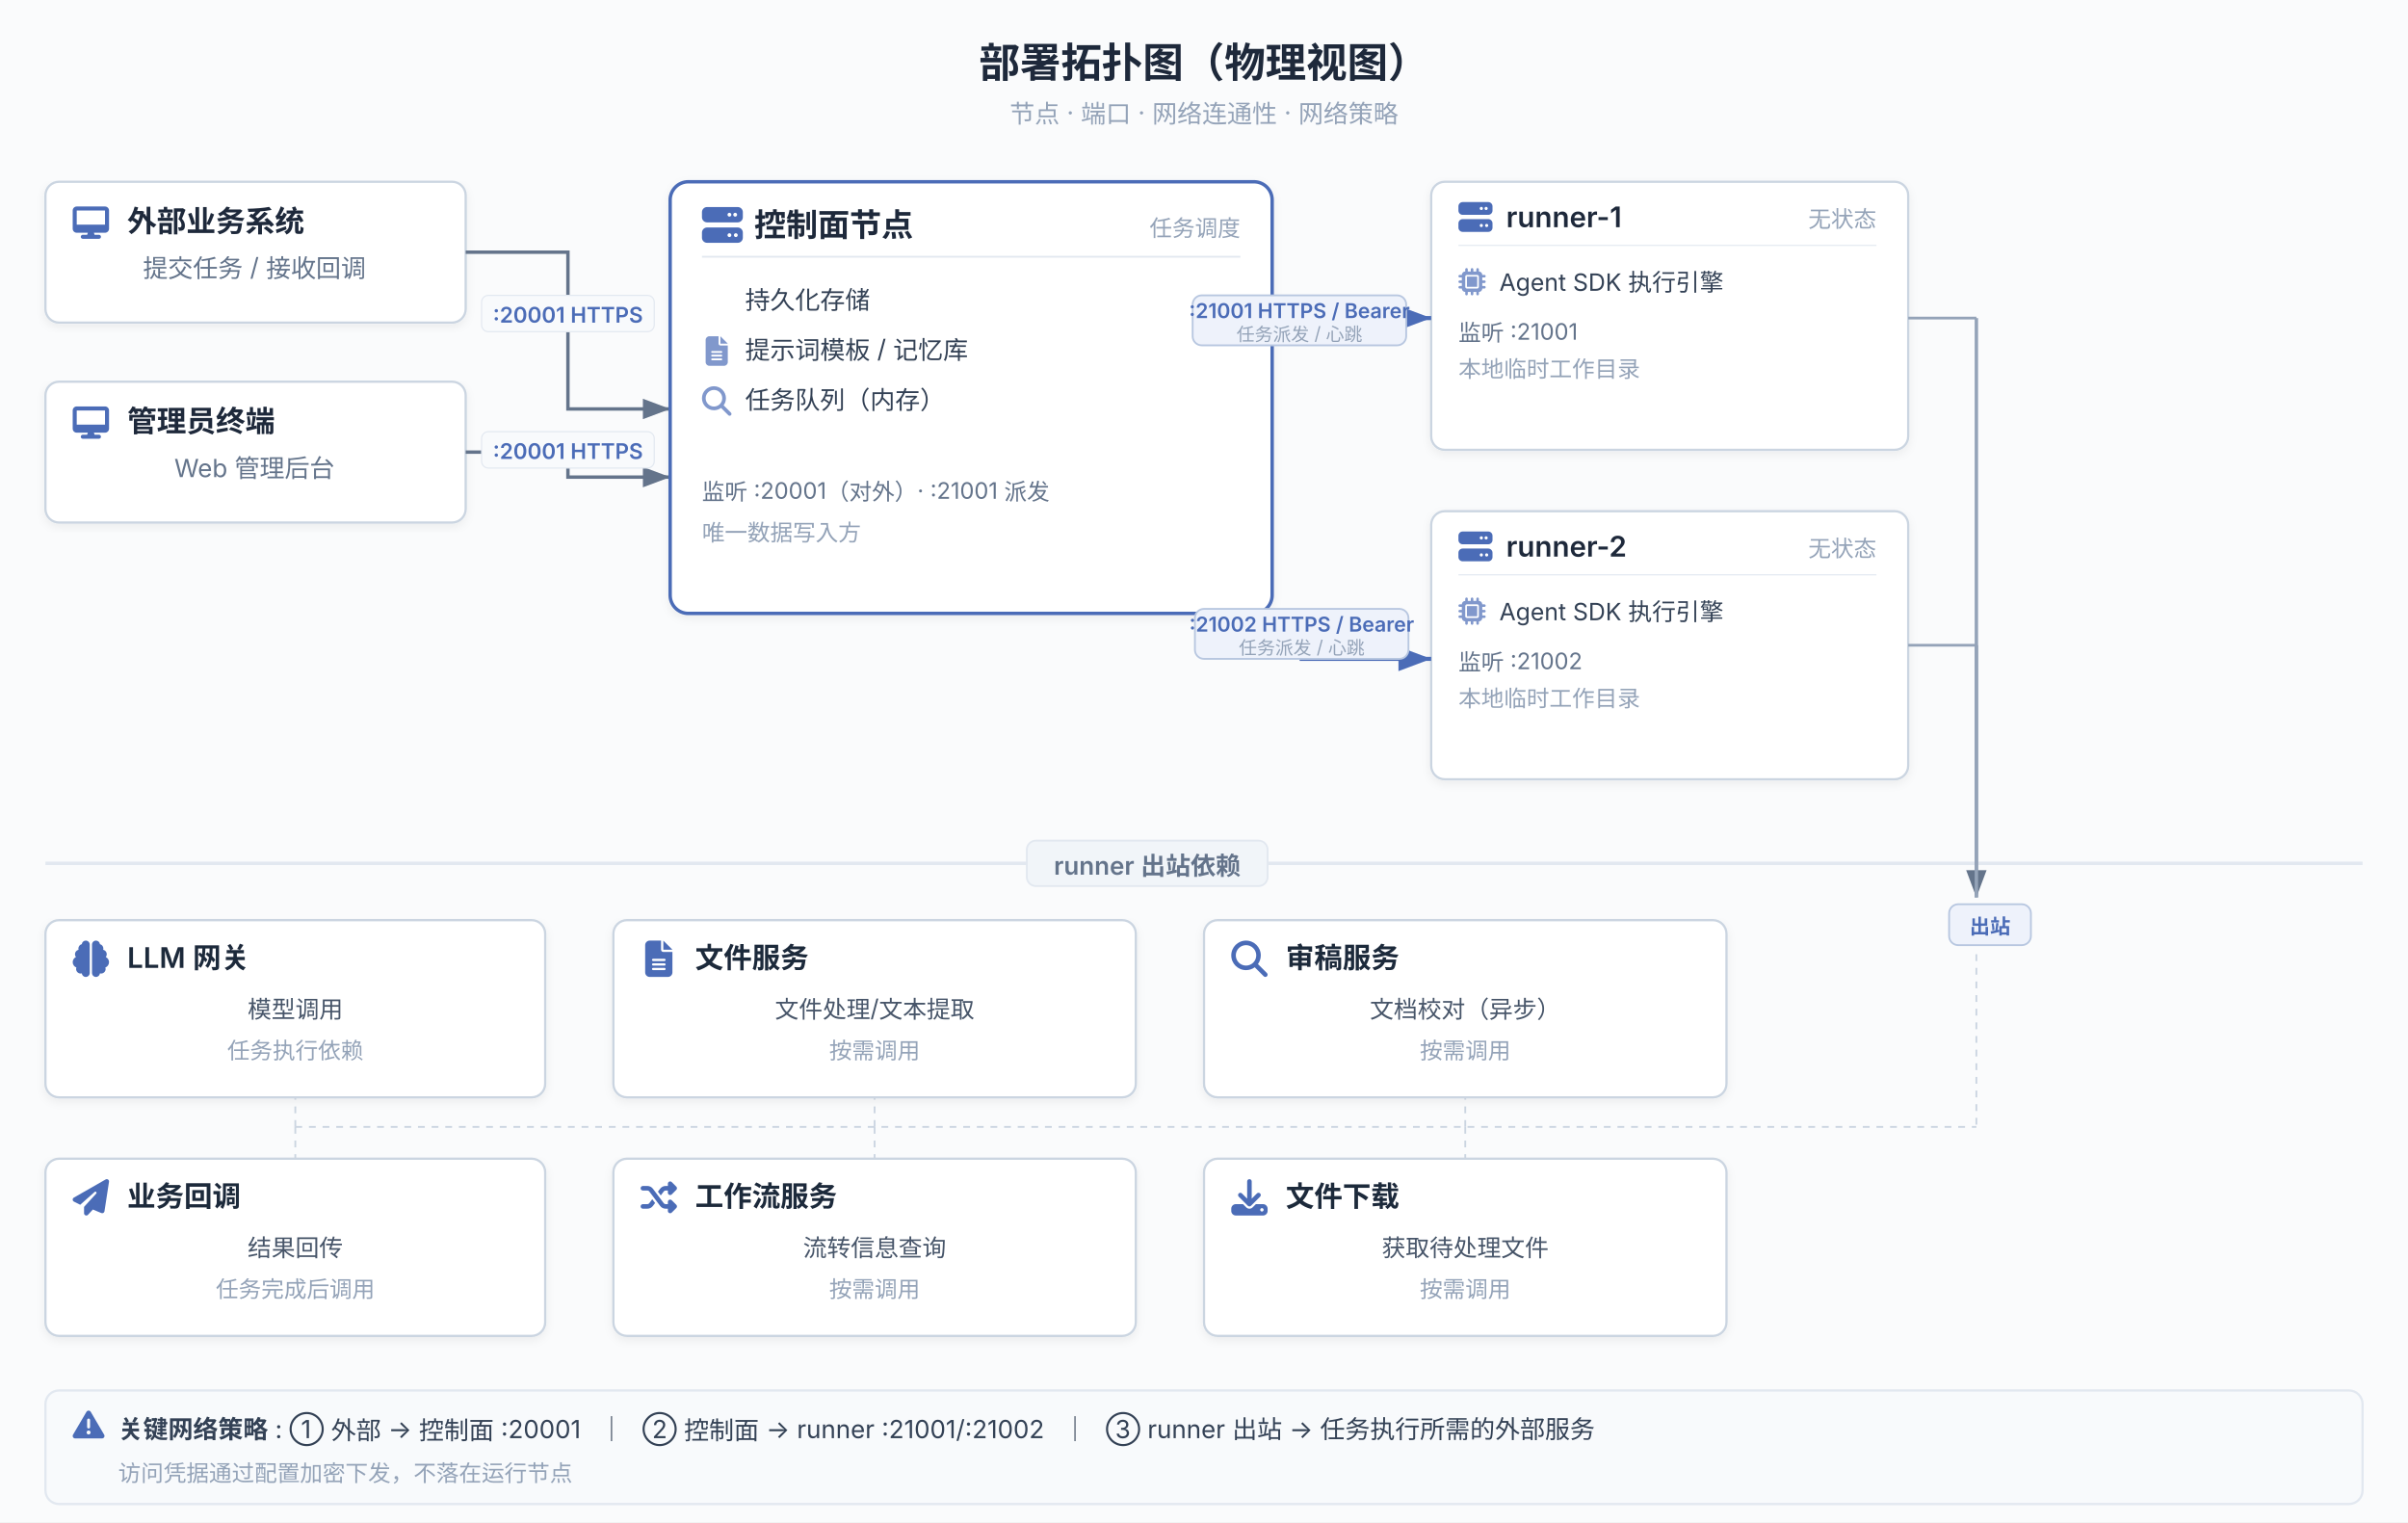
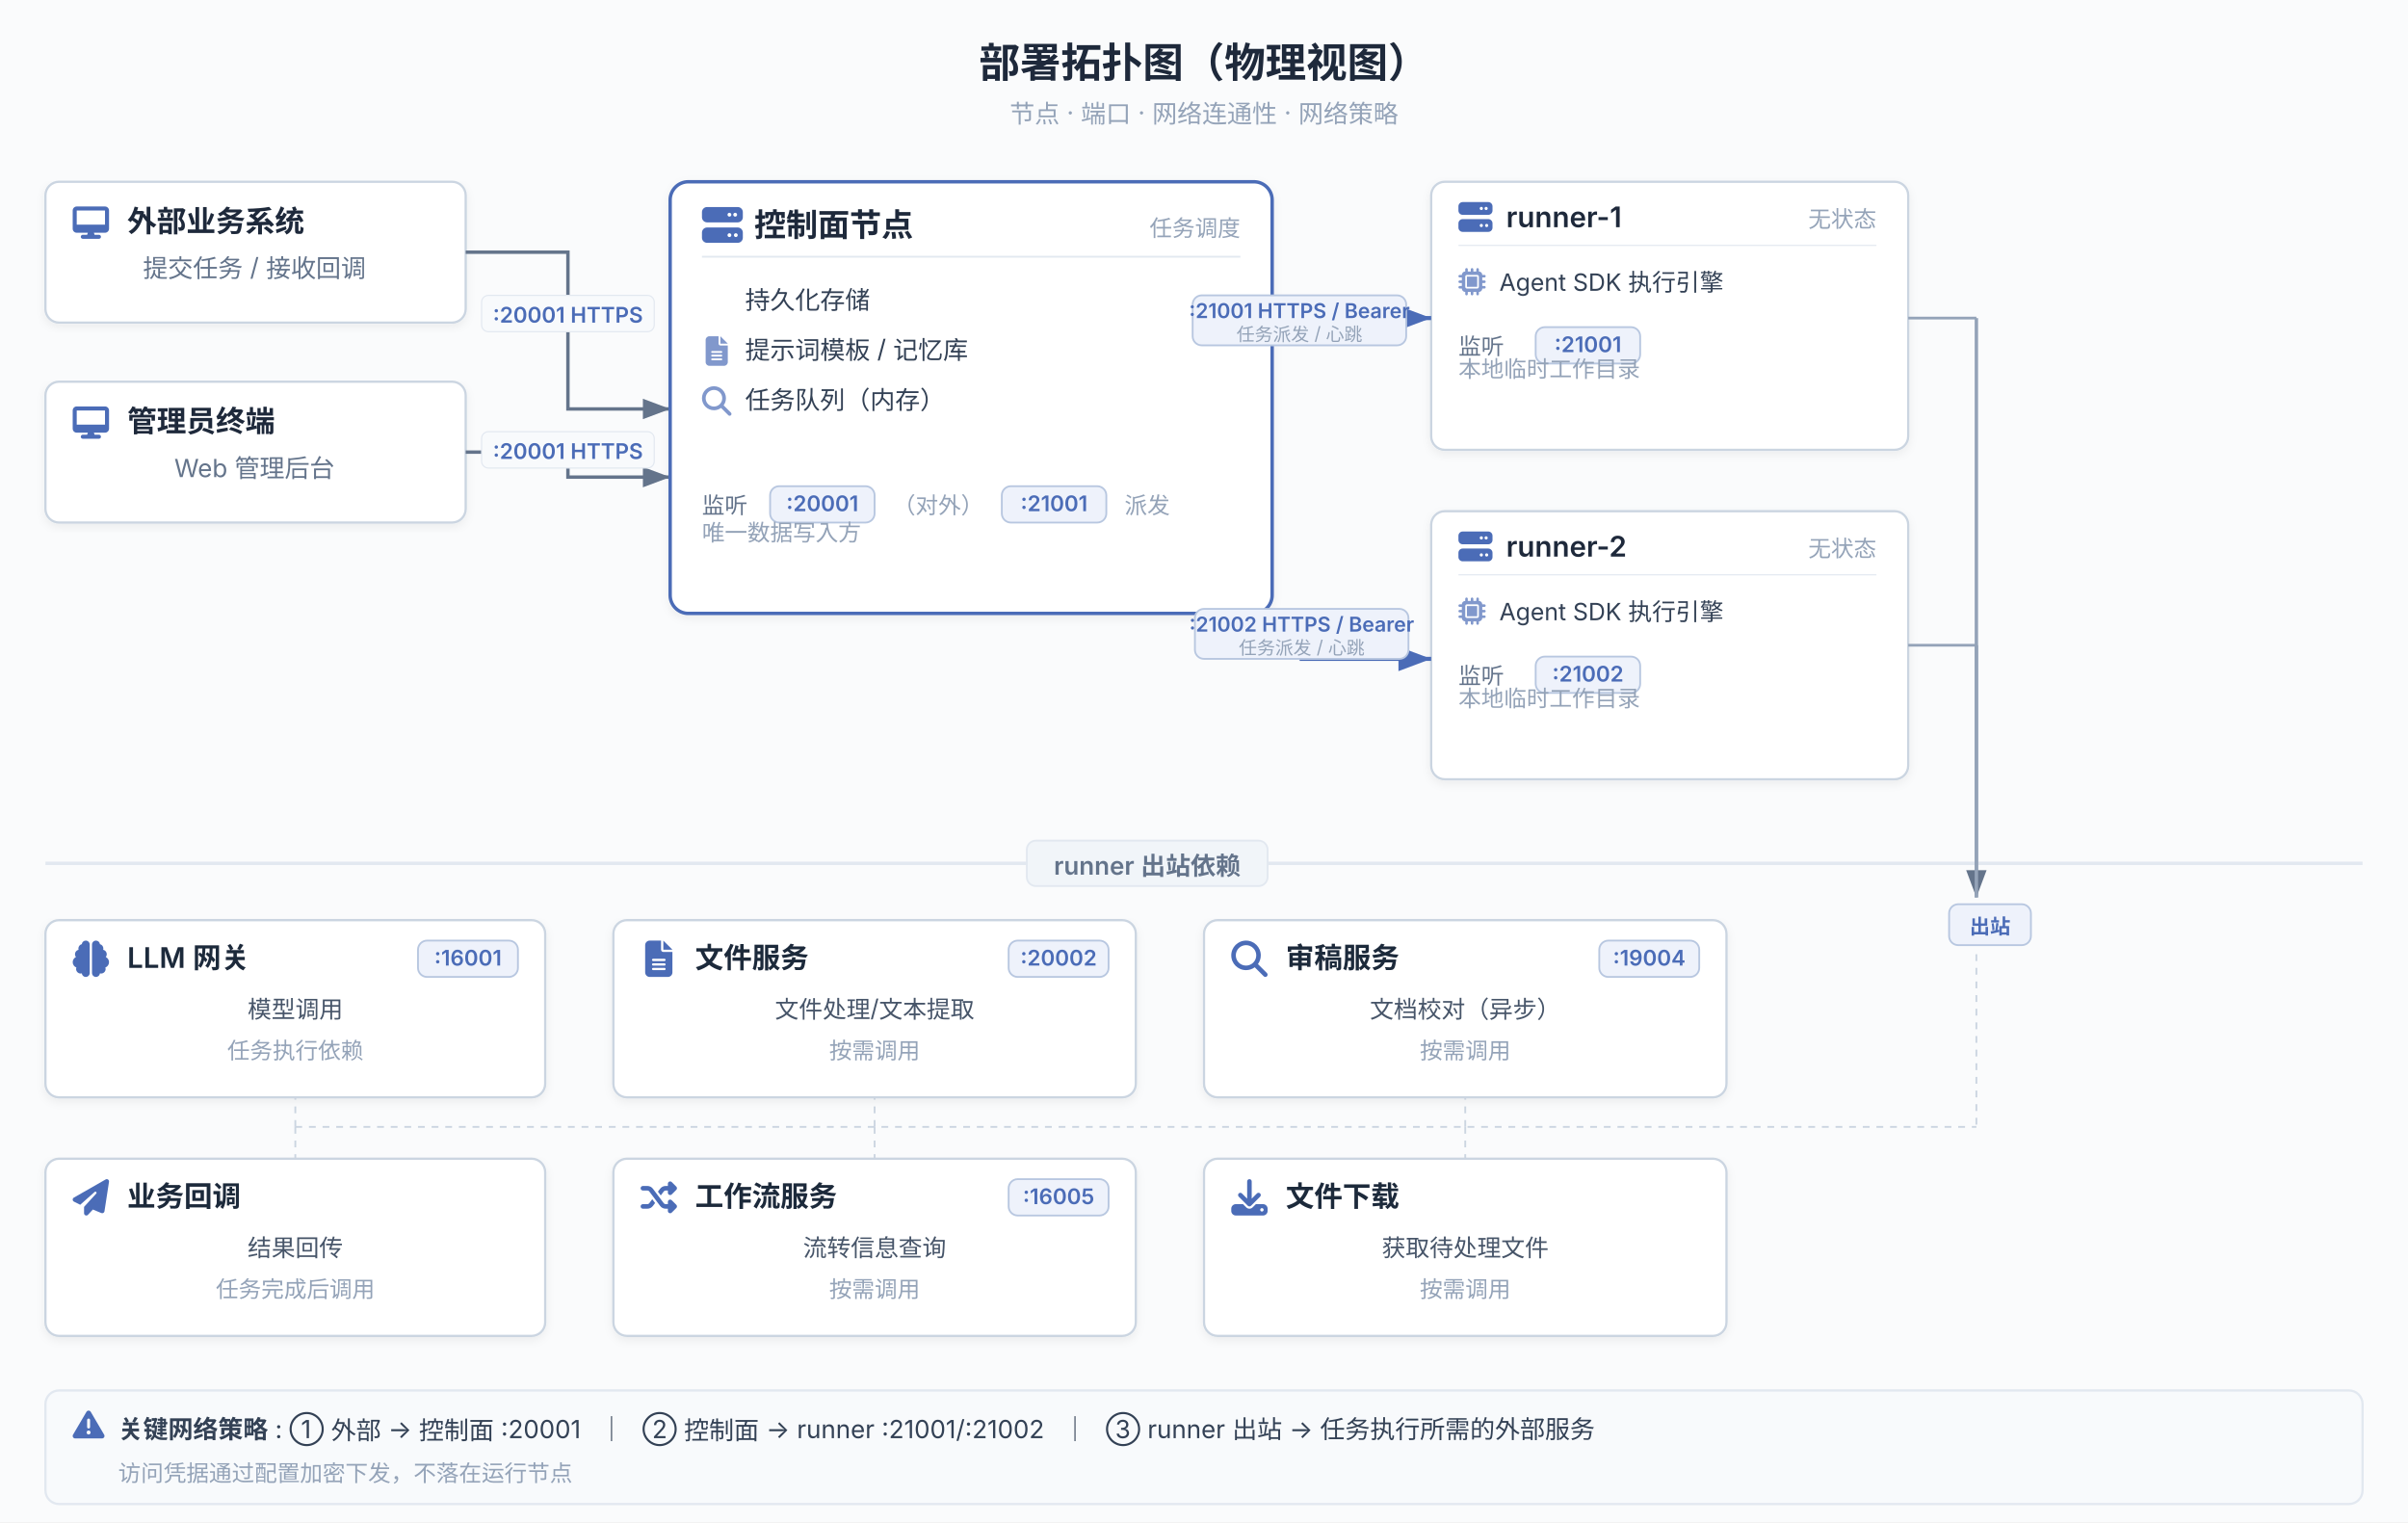
<svg xmlns="http://www.w3.org/2000/svg" viewBox="0 0 1060 670" font-family="system-ui, -apple-system, 'Noto Sans SC', sans-serif">
  <defs>
    <marker id="arr" markerWidth="8" markerHeight="6" refX="8" refY="3" orient="auto">
      <path d="M0,0 L8,3 L0,6 Z" fill="#64748b" />
    </marker>
    <marker id="arr-b" markerWidth="8" markerHeight="6" refX="8" refY="3" orient="auto">
      <path d="M0,0 L8,3 L0,6 Z" fill="#4b6cb7" />
    </marker>
    <filter id="sh" x="-3%" y="-3%" width="110%" height="110%">
      <feDropShadow dx="0" dy="1.5" stdDeviation="2" flood-color="#000" flood-opacity="0.06" />
    </filter>
    <symbol id="fa-server" viewBox="0 0 512 512">
      <path d="M64 32C28.7 32 0 60.7 0 96v64c0 35.3 28.7 64 64 64H448c35.3 0 64-28.7 64-64V96c0-35.3-28.7-64-64-64H64zm280 72a24 24 0 1 1 0 48 24 24 0 1 1 0-48zm48 24a24 24 0 1 1 48 0 24 24 0 1 1 -48 0zM64 288c-35.3 0-64 28.7-64 64v64c0 35.3 28.7 64 64 64H448c35.3 0 64-28.7 64-64V352c0-35.3-28.7-64-64-64H64zm280 72a24 24 0 1 1 0 48 24 24 0 1 1 0-48zm56 24a24 24 0 1 1 48 0 24 24 0 1 1 -48 0z" />
    </symbol>
    <symbol id="fa-desktop" viewBox="0 0 576 512">
      <path d="M64 0C28.7 0 0 28.7 0 64V352c0 35.3 28.7 64 64 64H240l-10.7 32H160c-17.7 0-32 14.3-32 32s14.3 32 32 32H416c17.7 0 32-14.3 32-32s-14.3-32-32-32H346.7L336 416H512c35.3 0 64-28.7 64-64V64c0-35.3-28.7-64-64-64H64zM512 64V288H64V64H512z" />
    </symbol>
    <symbol id="fa-brain" viewBox="0 0 512 512">
      <path d="M184 0c30.9 0 56 25.1 56 56V456c0 30.9-25.1 56-56 56c-28.9 0-52.7-21.9-55.7-50.1c-5.2 1.4-10.7 2.1-16.3 2.1c-35.3 0-64-28.7-64-64c0-7.4 1.3-14.6 3.6-21.2C21.4 367.4 0 338.2 0 304c0-31.9 18.7-59.5 45.8-72.3C37.1 220.8 32 207 32 192c0-30.7 21.6-56.3 50.4-62.6C80.8 123.9 80 118 80 112c0-29.9 20.6-55.1 48.3-62.1C131.3 21.9 155.1 0 184 0zM328 0c28.9 0 52.6 21.9 55.7 49.9c27.8 7 48.3 32.1 48.3 62.1c0 6-.8 11.9-2.4 17.4c28.8 6.2 50.4 31.9 50.4 62.6c0 15-5.1 28.8-13.8 39.7C493.3 244.5 512 272.1 512 304c0 34.2-21.4 63.4-51.6 74.8c2.3 6.6 3.6 13.8 3.6 21.2c0 35.3-28.7 64-64 64c-5.6 0-11.1-.7-16.3-2.1c-3 28.2-26.8 50.1-55.7 50.1c-30.9 0-56-25.1-56-56V56c0-30.9 25.1-56 56-56z" />
    </symbol>
    <symbol id="fa-file-lines" viewBox="0 0 384 512">
      <path d="M64 0C28.7 0 0 28.7 0 64V448c0 35.3 28.7 64 64 64H320c35.3 0 64-28.7 64-64V160H256c-17.7 0-32-14.3-32-32V0H64zM256 0V128H384L256 0zM112 256H272c8.8 0 16 7.2 16 16s-7.2 16-16 16H112c-8.8 0-16-7.2-16-16s7.2-16 16-16zm0 64H272c8.8 0 16 7.2 16 16s-7.2 16-16 16H112c-8.8 0-16-7.2-16-16s7.2-16 16-16zm0 64H272c8.8 0 16 7.2 16 16s-7.2 16-16 16H112c-8.8 0-16-7.2-16-16s7.2-16 16-16z" />
    </symbol>
    <symbol id="fa-magnifying-glass" viewBox="0 0 512 512">
      <path d="M416 208c0 45.9-14.9 88.3-40 122.7L502.6 457.4c12.5 12.5 12.5 32.8 0 45.3s-32.8 12.5-45.3 0L330.7 376c-34.4 25.2-76.8 40-122.7 40C93.1 416 0 322.9 0 208S93.1 0 208 0S416 93.1 416 208zM208 352a144 144 0 1 0 0-288 144 144 0 1 0 0 288z" />
    </symbol>
    <symbol id="fa-paper-plane" viewBox="0 0 512 512">
      <path d="M498.1 5.6c10.1 7 15.4 19.1 13.5 31.2l-64 416c-1.5 9.7-7.4 18.2-16 23s-18.9 5.4-28 1.6L284 427.7l-68.5 74.1c-8.9 9.7-22.9 12.9-35.2 8.1S160 493.2 160 480V396.4c0-4 1.5-7.8 4.2-10.7L331.8 202.8c5.8-6.3 5.6-16-.4-22s-15.7-6.4-22-.7L106 360.8 17.7 316.6C7.1 311.3 .3 300.7 0 288.9s5.9-22.8 16.1-28.7l448-256c10.7-6.1 23.9-5.5 34 1.4z" />
    </symbol>
    <symbol id="fa-shuffle" viewBox="0 0 512 512">
      <path d="M403.8 34.4c12-5 25.7-2.2 34.9 6.9l64 64c6 6 9.4 14.1 9.4 22.6s-3.4 16.6-9.4 22.6l-64 64c-9.2 9.2-22.9 11.9-34.9 6.9s-19.8-16.6-19.8-29.6V160H352c-10.1 0-19.6 4.7-25.6 12.8L284 229.3 244 176l31.2-41.6C293.3 110.2 321.8 96 352 96h32V64c0-12.9 7.8-24.6 19.8-29.6zM164 282.7L204 336l-31.2 41.6C154.7 401.8 126.2 416 96 416H32c-17.7 0-32-14.3-32-32s14.3-32 32-32H96c10.1 0 19.6-4.7 25.6-12.8L164 282.7zm274.6 188c-9.2 9.2-22.9 11.9-34.9 6.9s-19.8-16.6-19.8-29.6V416H352c-30.2 0-58.7-14.2-76.8-38.4L121.6 172.8c-6-8.1-15.5-12.8-25.6-12.8H32c-17.7 0-32-14.3-32-32s14.3-32 32-32H96c30.2 0 58.7 14.2 76.8 38.4L326.4 339.2c6 8.1 15.5 12.8 25.6 12.8h32V320c0-12.9 7.8-24.6 19.8-29.6s25.7-2.2 34.9 6.9l64 64c6 6 9.4 14.1 9.4 22.6s-3.4 16.6-9.4 22.6l-64 64z" />
    </symbol>
    <symbol id="fa-download" viewBox="0 0 512 512">
      <path d="M288 32c0-17.7-14.3-32-32-32s-32 14.3-32 32V274.7l-73.4-73.4c-12.5-12.5-32.8-12.5-45.3 0s-12.5 32.8 0 45.3l128 128c12.5 12.5 32.8 12.5 45.3 0l128-128c12.5-12.5 12.5-32.8 0-45.3s-32.8-12.5-45.3 0L288 274.7V32zM64 352c-35.3 0-64 28.7-64 64v32c0 35.3 28.7 64 64 64H448c35.3 0 64-28.7 64-64V416c0-35.3-28.7-64-64-64H346.5l-45.3 45.3c-25 25-65.5 25-90.5 0L165.5 352H64zm368 56a24 24 0 1 1 0 48 24 24 0 1 1 0-48z" />
    </symbol>
    <symbol id="fa-microchip" viewBox="0 0 512 512">
      <path d="M176 24c0-13.3-10.7-24-24-24s-24 10.7-24 24V64c-35.3 0-64 28.7-64 64H24c-13.3 0-24 10.7-24 24s10.7 24 24 24H64v56H24c-13.3 0-24 10.7-24 24s10.7 24 24 24H64v56H24c-13.3 0-24 10.7-24 24s10.7 24 24 24H64c0 35.3 28.7 64 64 64v40c0 13.3 10.7 24 24 24s24-10.7 24-24V448h56v40c0 13.3 10.7 24 24 24s24-10.7 24-24V448h56v40c0 13.3 10.7 24 24 24s24-10.7 24-24V448c35.3 0 64-28.7 64-64h40c13.3 0 24-10.7 24-24s-10.7-24-24-24H448V280h40c13.3 0 24-10.7 24-24s-10.7-24-24-24H448V176h40c13.3 0 24-10.7 24-24s-10.7-24-24-24H448c0-35.3-28.7-64-64-64V24c0-13.3-10.7-24-24-24s-24 10.7-24 24V64H280V24c0-13.3-10.7-24-24-24s-24 10.7-24 24V64H176V24zM160 128H352c17.7 0 32 14.3 32 32V352c0 17.7-14.3 32-32 32H160c-17.7 0-32-14.3-32-32V160c0-17.7 14.3-32 32-32zm192 32H160V352H352V160z" />
    </symbol>
    <symbol id="fa-warn" viewBox="0 0 512 512">
      <path d="M256 32c14.2 0 27.3 7.5 34.5 19.8l216 368c7.3 12.4 7.3 27.7 .2 40.1S486.3 480 472 480H40c-14.3 0-27.6-7.7-34.7-20.1s-7-27.8 .2-40.1l216-368C228.7 39.5 241.8 32 256 32zm0 128c-13.3 0-24 10.7-24 24V296c0 13.3 10.7 24 24 24s24-10.7 24-24V184c0-13.3-10.7-24-24-24zm32 224a32 32 0 1 0 -64 0 32 32 0 1 0 64 0z" />
    </symbol>
  </defs>
  <rect width="1060" height="670" fill="#fafbfc" />
  <text x="530" y="34" text-anchor="middle" fill="#1e293b" font-size="18" font-weight="700">部署拓扑图（物理视图）</text>
  <text x="530" y="54" text-anchor="middle" fill="#94a3b8" font-size="11">节点 · 端口 · 网络连通性 · 网络策略</text>
  <g filter="url(#sh)">
    <rect x="20" y="80" width="185" height="62" rx="6" fill="#fff" stroke="#cbd5e1" stroke-width="1" />
  </g>
  <use href="#fa-desktop" x="32" y="90" width="16" height="16" fill="#4b6cb7" />
  <text x="56" y="102" fill="#1e293b" font-size="13" font-weight="600">外部业务系统</text>
  <text x="112" y="122" text-anchor="middle" fill="#64748b" font-size="11">提交任务 / 接收回调</text>
  <g filter="url(#sh)">
    <rect x="20" y="168" width="185" height="62" rx="6" fill="#fff" stroke="#cbd5e1" stroke-width="1" />
  </g>
  <use href="#fa-desktop" x="32" y="178" width="16" height="16" fill="#4b6cb7" />
  <text x="56" y="190" fill="#1e293b" font-size="13" font-weight="600">管理员终端</text>
  <text x="112" y="210" text-anchor="middle" fill="#64748b" font-size="11">Web 管理后台</text>
  <path d="M205 111 H250 V180 H295" fill="none" stroke="#64748b" stroke-width="1.5" marker-end="url(#arr)" />
  <rect x="212" y="130" width="76" height="16" rx="3" fill="#f8fafc" stroke="#e2e8f0" stroke-width="0.5" />
  <text x="250" y="142" text-anchor="middle" fill="#4b6cb7" font-size="9.5" font-weight="600">:20001 HTTPS</text>
  <path d="M205 199 H250 V210 H295" fill="none" stroke="#64748b" stroke-width="1.5" marker-end="url(#arr)" />
  <rect x="212" y="190" width="76" height="16" rx="3" fill="#f8fafc" stroke="#e2e8f0" stroke-width="0.5" />
  <text x="250" y="202" text-anchor="middle" fill="#4b6cb7" font-size="9.5" font-weight="600">:20001 HTTPS</text>
  <g filter="url(#sh)">
    <rect x="295" y="80" width="265" height="190" rx="8" fill="#fff" stroke="#4b6cb7" stroke-width="1.5" />
  </g>
  <use href="#fa-server" x="309" y="90" width="18" height="18" fill="#4b6cb7" />
  <text x="332" y="104" fill="#1e293b" font-size="14" font-weight="700">控制面节点</text>
  <text x="546" y="104" text-anchor="end" fill="#94a3b8" font-size="10">任务调度</text>
  <line x1="309" y1="113" x2="546" y2="113" stroke="#e2e8f0" stroke-width="0.8" />
  <use href="#fa-database" x="309" y="126" width="13" height="13" fill="#4b6cb7" opacity="0.7" />
  <text x="328" y="136" fill="#334155" font-size="11">持久化存储</text>
  <use href="#fa-file-lines" x="309" y="148" width="13" height="13" fill="#4b6cb7" opacity="0.7" />
  <text x="328" y="158" fill="#334155" font-size="11">提示词模板 / 记忆库</text>
  <use href="#fa-magnifying-glass" x="309" y="170" width="13" height="13" fill="#4b6cb7" opacity="0.7" />
  <text x="328" y="180" fill="#334155" font-size="11">任务队列（内存）</text>
-   <text x="309" y="220" fill="#64748b" font-size="10">监听 :20001（对外）· :21001 派发</text>
+   <text x="309" y="226" fill="#64748b" font-size="10">监听</text>
+   <rect x="339" y="214" width="46" height="16" rx="4" fill="#eef2fb" stroke="#b8c7e0" stroke-width="0.8" />
+   <text x="362" y="225" text-anchor="middle" fill="#4b6cb7" font-size="9.5" font-weight="600">:20001</text>
+   <text x="393" y="226" fill="#94a3b8" font-size="10">（对外）</text>
+   <rect x="441" y="214" width="46" height="16" rx="4" fill="#eef2fb" stroke="#b8c7e0" stroke-width="0.8" />
+   <text x="464" y="225" text-anchor="middle" fill="#4b6cb7" font-size="9.5" font-weight="600">:21001</text>
+   <text x="495" y="226" fill="#94a3b8" font-size="10">派发</text>
  <text x="309" y="238" fill="#94a3b8" font-size="10">唯一数据写入方</text>
  <g filter="url(#sh)">
    <rect x="630" y="80" width="210" height="118" rx="6" fill="#fff" stroke="#cbd5e1" stroke-width="1" />
  </g>
  <use href="#fa-server" x="642" y="88" width="15" height="15" fill="#4b6cb7" />
  <text x="663" y="100" fill="#1e293b" font-size="12.5" font-weight="600">runner-1</text>
  <text x="826" y="100" text-anchor="end" fill="#94a3b8" font-size="10">无状态</text>
  <line x1="642" y1="108" x2="826" y2="108" stroke="#e2e8f0" stroke-width="0.5" />
  <use href="#fa-microchip" x="642" y="118" width="12" height="12" fill="#4b6cb7" opacity="0.7" />
  <text x="660" y="128" fill="#334155" font-size="10.5">Agent SDK 执行引擎</text>
-   <text x="642" y="150" fill="#64748b" font-size="10">监听 :21001</text>
+   <text x="642" y="156" fill="#64748b" font-size="10">监听</text>
+   <rect x="676" y="144" width="46" height="16" rx="4" fill="#eef2fb" stroke="#b8c7e0" stroke-width="0.8" />
+   <text x="699" y="155" text-anchor="middle" fill="#4b6cb7" font-size="9.5" font-weight="600">:21001</text>
  <text x="642" y="166" fill="#94a3b8" font-size="10">本地临时工作目录</text>
  <g filter="url(#sh)">
    <rect x="630" y="225" width="210" height="118" rx="6" fill="#fff" stroke="#cbd5e1" stroke-width="1" />
  </g>
  <use href="#fa-server" x="642" y="233" width="15" height="15" fill="#4b6cb7" />
  <text x="663" y="245" fill="#1e293b" font-size="12.5" font-weight="600">runner-2</text>
  <text x="826" y="245" text-anchor="end" fill="#94a3b8" font-size="10">无状态</text>
  <line x1="642" y1="253" x2="826" y2="253" stroke="#e2e8f0" stroke-width="0.5" />
  <use href="#fa-microchip" x="642" y="263" width="12" height="12" fill="#4b6cb7" opacity="0.7" />
  <text x="660" y="273" fill="#334155" font-size="10.5">Agent SDK 执行引擎</text>
-   <text x="642" y="295" fill="#64748b" font-size="10">监听 :21002</text>
+   <text x="642" y="301" fill="#64748b" font-size="10">监听</text>
+   <rect x="676" y="289" width="46" height="16" rx="4" fill="#eef2fb" stroke="#b8c7e0" stroke-width="0.8" />
+   <text x="699" y="300" text-anchor="middle" fill="#4b6cb7" font-size="9.5" font-weight="600">:21002</text>
  <text x="642" y="311" fill="#94a3b8" font-size="10">本地临时工作目录</text>
  <path d="M560 150 H572 V140 H630" fill="none" stroke="#4b6cb7" stroke-width="1.8" marker-end="url(#arr-b)" />
  <rect x="525" y="130" width="94" height="22" rx="4" fill="#eef2fb" stroke="#b8c7e0" stroke-width="0.8" />
  <text x="572" y="140" text-anchor="middle" fill="#4b6cb7" font-size="9" font-weight="600">:21001 HTTPS / Bearer</text>
  <text x="572" y="150" text-anchor="middle" fill="#94a3b8" font-size="8">任务派发 / 心跳</text>
  <path d="M560 280 H573 V290 H630" fill="none" stroke="#4b6cb7" stroke-width="1.8" marker-end="url(#arr-b)" />
  <rect x="526" y="268" width="94" height="22" rx="4" fill="#eef2fb" stroke="#b8c7e0" stroke-width="0.8" />
  <text x="573" y="278" text-anchor="middle" fill="#4b6cb7" font-size="9" font-weight="600">:21002 HTTPS / Bearer</text>
  <text x="573" y="288" text-anchor="middle" fill="#94a3b8" font-size="8">任务派发 / 心跳</text>
  <line x1="20" y1="380" x2="1040" y2="380" stroke="#e2e8f0" stroke-width="1.5" />
  <rect x="452" y="370" width="106" height="20" rx="4" fill="#f1f5f9" stroke="#e2e8f0" stroke-width="0.8" />
  <text x="505" y="385" text-anchor="middle" fill="#64748b" font-size="11" font-weight="600">runner 出站依赖</text>
  <line x1="840" y1="140" x2="870" y2="140" stroke="#94a3b8" stroke-width="1.2" />
  <line x1="870" y1="140" x2="870" y2="395" stroke="#94a3b8" stroke-width="1.5" marker-end="url(#arr)" />
  <line x1="840" y1="284" x2="870" y2="284" stroke="#94a3b8" stroke-width="1.2" />
  <line x1="870" y1="284" x2="870" y2="395" stroke="#94a3b8" stroke-width="1.5" />
  <rect x="858" y="398" width="36" height="18" rx="4" fill="#eef2fb" stroke="#b8c7e0" stroke-width="0.8" />
  <text x="876" y="411" text-anchor="middle" fill="#4b6cb7" font-size="9" font-weight="600">出站</text>
  <path d="M870 420 V496" fill="none" stroke="#cbd5e1" stroke-width="0.8" stroke-dasharray="3,3" />
  <path d="M130 496 H870" fill="none" stroke="#cbd5e1" stroke-width="0.8" stroke-dasharray="3,3" />
  <path d="M130 496 V483" fill="none" stroke="#cbd5e1" stroke-width="0.8" stroke-dasharray="3,3" />
  <path d="M385 496 V483" fill="none" stroke="#cbd5e1" stroke-width="0.8" stroke-dasharray="3,3" />
  <path d="M645 496 V483" fill="none" stroke="#cbd5e1" stroke-width="0.8" stroke-dasharray="3,3" />
  <path d="M130 496 V510" fill="none" stroke="#cbd5e1" stroke-width="0.8" stroke-dasharray="3,3" />
  <path d="M385 496 V510" fill="none" stroke="#cbd5e1" stroke-width="0.8" stroke-dasharray="3,3" />
  <path d="M645 496 V510" fill="none" stroke="#cbd5e1" stroke-width="0.8" stroke-dasharray="3,3" />
  <g filter="url(#sh)">
    <rect x="20" y="405" width="220" height="78" rx="6" fill="#fff" stroke="#cbd5e1" stroke-width="1" />
    <use href="#fa-brain" x="32" y="414" width="16" height="16" fill="#4b6cb7" />
    <text x="56" y="426" fill="#1e293b" font-size="12.5" font-weight="600">LLM 网关</text>
+     <rect x="184" y="414" width="44" height="16" rx="4" fill="#eef2fb" stroke="#b8c7e0" stroke-width="0.8" />
+     <text x="206" y="425" text-anchor="middle" fill="#4b6cb7" font-size="9.5" font-weight="600">:16001</text>
    <text x="130" y="448" text-anchor="middle" fill="#475569" font-size="10.5">模型调用</text>
    <text x="130" y="466" text-anchor="middle" fill="#94a3b8" font-size="10">任务执行依赖</text>
  </g>
  <g filter="url(#sh)">
    <rect x="270" y="405" width="230" height="78" rx="6" fill="#fff" stroke="#cbd5e1" stroke-width="1" />
    <use href="#fa-file-lines" x="282" y="414" width="16" height="16" fill="#4b6cb7" />
    <text x="306" y="426" fill="#1e293b" font-size="12.5" font-weight="600">文件服务</text>
+     <rect x="444" y="414" width="44" height="16" rx="4" fill="#eef2fb" stroke="#b8c7e0" stroke-width="0.8" />
+     <text x="466" y="425" text-anchor="middle" fill="#4b6cb7" font-size="9.5" font-weight="600">:20002</text>
    <text x="385" y="448" text-anchor="middle" fill="#475569" font-size="10.5">文件处理/文本提取</text>
    <text x="385" y="466" text-anchor="middle" fill="#94a3b8" font-size="10">按需调用</text>
  </g>
  <g filter="url(#sh)">
    <rect x="530" y="405" width="230" height="78" rx="6" fill="#fff" stroke="#cbd5e1" stroke-width="1" />
    <use href="#fa-magnifying-glass" x="542" y="414" width="16" height="16" fill="#4b6cb7" />
    <text x="566" y="426" fill="#1e293b" font-size="12.5" font-weight="600">审稿服务</text>
+     <rect x="704" y="414" width="44" height="16" rx="4" fill="#eef2fb" stroke="#b8c7e0" stroke-width="0.8" />
+     <text x="726" y="425" text-anchor="middle" fill="#4b6cb7" font-size="9.5" font-weight="600">:19004</text>
    <text x="645" y="448" text-anchor="middle" fill="#475569" font-size="10.5">文档校对（异步）</text>
    <text x="645" y="466" text-anchor="middle" fill="#94a3b8" font-size="10">按需调用</text>
  </g>
  <g filter="url(#sh)">
    <rect x="20" y="510" width="220" height="78" rx="6" fill="#fff" stroke="#cbd5e1" stroke-width="1" />
    <use href="#fa-paper-plane" x="32" y="519" width="16" height="16" fill="#4b6cb7" />
    <text x="56" y="531" fill="#1e293b" font-size="12.5" font-weight="600">业务回调</text>
    <text x="130" y="553" text-anchor="middle" fill="#475569" font-size="10.5">结果回传</text>
    <text x="130" y="571" text-anchor="middle" fill="#94a3b8" font-size="10">任务完成后调用</text>
  </g>
  <g filter="url(#sh)">
    <rect x="270" y="510" width="230" height="78" rx="6" fill="#fff" stroke="#cbd5e1" stroke-width="1" />
    <use href="#fa-shuffle" x="282" y="519" width="16" height="16" fill="#4b6cb7" />
    <text x="306" y="531" fill="#1e293b" font-size="12.5" font-weight="600">工作流服务</text>
+     <rect x="444" y="519" width="44" height="16" rx="4" fill="#eef2fb" stroke="#b8c7e0" stroke-width="0.8" />
+     <text x="466" y="530" text-anchor="middle" fill="#4b6cb7" font-size="9.5" font-weight="600">:16005</text>
    <text x="385" y="553" text-anchor="middle" fill="#475569" font-size="10.5">流转信息查询</text>
    <text x="385" y="571" text-anchor="middle" fill="#94a3b8" font-size="10">按需调用</text>
  </g>
  <g filter="url(#sh)">
    <rect x="530" y="510" width="230" height="78" rx="6" fill="#fff" stroke="#cbd5e1" stroke-width="1" />
    <use href="#fa-download" x="542" y="519" width="16" height="16" fill="#4b6cb7" />
    <text x="566" y="531" fill="#1e293b" font-size="12.5" font-weight="600">文件下载</text>
    <text x="645" y="553" text-anchor="middle" fill="#475569" font-size="10.5">获取待处理文件</text>
    <text x="645" y="571" text-anchor="middle" fill="#94a3b8" font-size="10">按需调用</text>
  </g>
  <rect x="20" y="612" width="1020" height="50" rx="6" fill="#f8fafc" stroke="#e2e8f0" stroke-width="1" />
  <use href="#fa-warn" x="32" y="620" width="14" height="14" fill="#4b6cb7" />
  <text x="52" y="633" fill="#334155" font-size="11">
    <tspan font-weight="600">关键网络策略</tspan>
    <tspan>: </tspan>
    <tspan>① 外部 → 控制面 :20001</tspan>
    <tspan xml:space="preserve">  ｜  </tspan>
    <tspan>② 控制面 → runner :21001/:21002</tspan>
    <tspan xml:space="preserve">  ｜  </tspan>
    <tspan>③ runner 出站 → 任务执行所需的外部服务</tspan>
  </text>
  <text x="52" y="652" fill="#94a3b8" font-size="10">访问凭据通过配置加密下发，不落在运行节点</text>
</svg>
